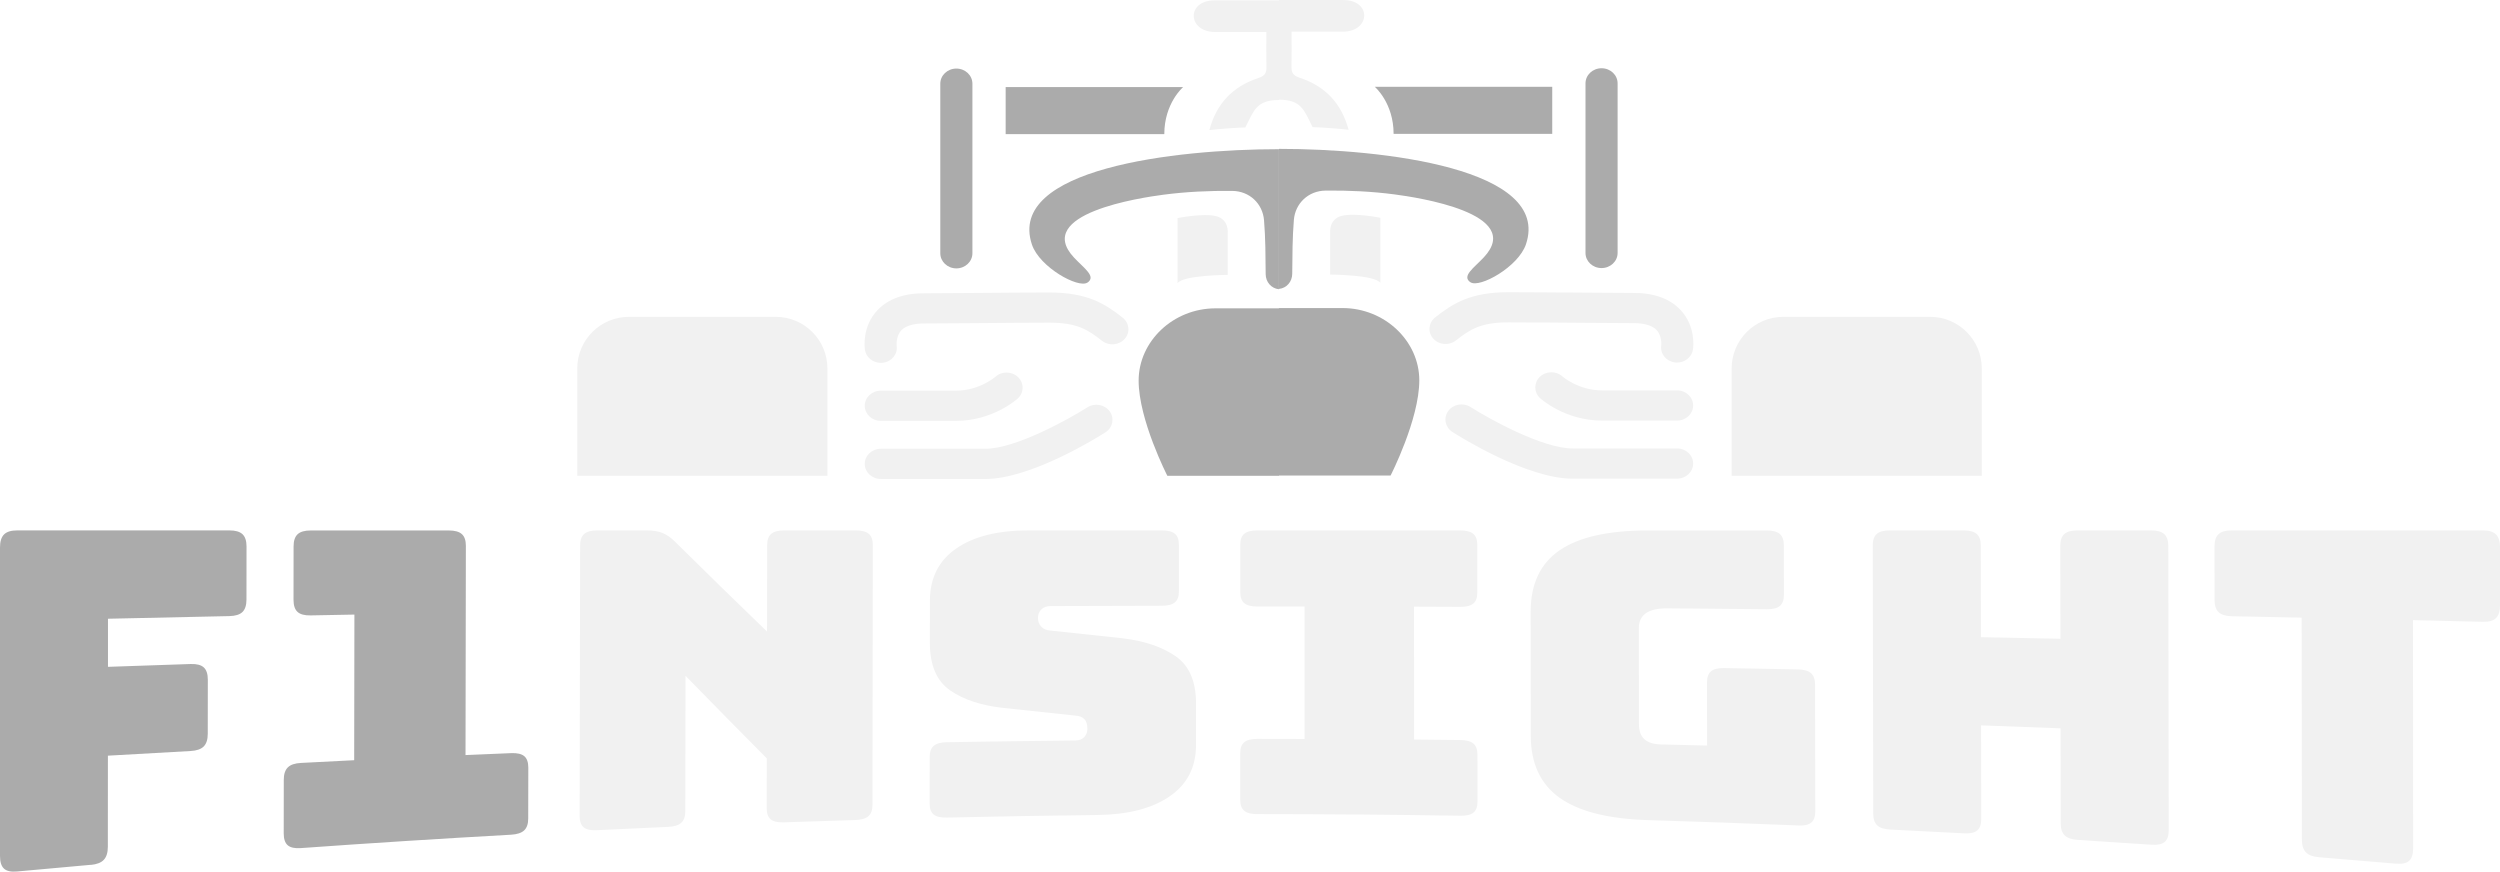
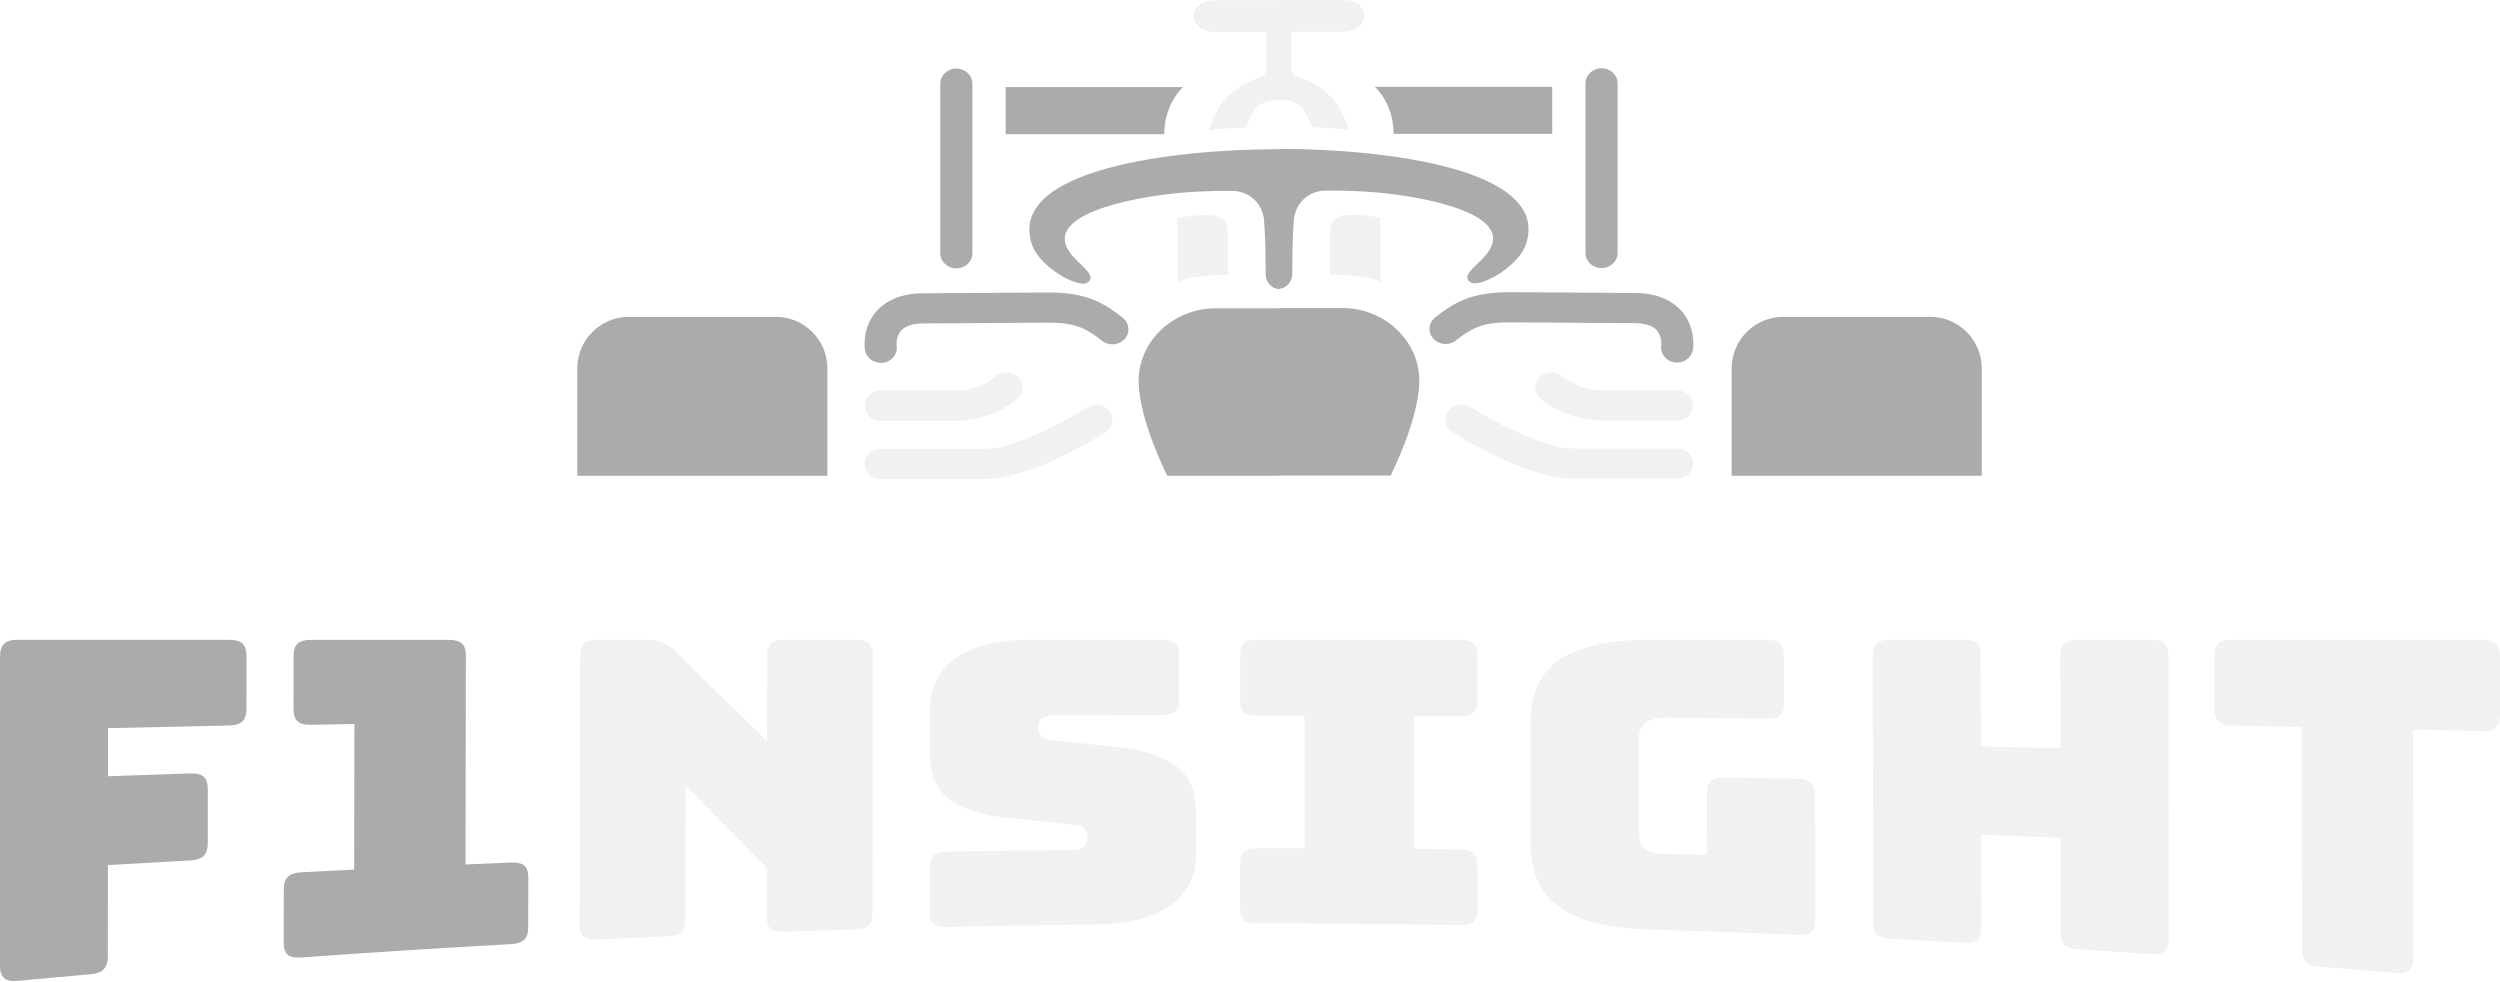
- <svg xmlns="http://www.w3.org/2000/svg" id="a" viewBox="0 0 787.94 274.72">
-   <path d="M562.04,99.86h46.3c8.98,0,16.27,7.29,16.27,16.27v33.83h-78.84v-33.83c0-8.98,7.29-16.27,16.27-16.27Z" fill="#f1f1f1" stroke-width="0" />
-   <path d="M198.21,99.86h46.3c8.98,0,16.27,7.29,16.27,16.27v33.83h-78.84v-33.83c0-8.98,7.29-16.27,16.27-16.27Z" fill="#f1f1f1" stroke-width="0" />
+ <svg xmlns="http://www.w3.org/2000/svg" id="a" viewBox="0 0 787.94 309.2">
+   <path d="M562.04,99.86h46.3c8.98,0,16.27,7.29,16.27,16.27v33.83h-78.84v-33.83c0-8.98,7.29-16.27,16.27-16.27Z" fill="#ababab" stroke-width="0" />
+   <path d="M198.21,99.86h46.3c8.98,0,16.27,7.29,16.27,16.27v33.83h-78.84v-33.83c0-8.98,7.29-16.27,16.27-16.27Z" fill="#ababab" stroke-width="0" />
  <path d="M301.37,21.96h.1c2.36,0,4.27,1.91,4.27,4.27v54.94h-8.65V26.24c0-2.36,1.91-4.27,4.27-4.27Z" fill="#f1f1f1" stroke-width="0" />
  <path d="M403.1,97.18h-19.99c-13.39,0-24.24,10.43-24.24,22.78s9.05,30,9.05,30h35.19v-52.78Z" fill="#ababab" stroke-width="0" />
  <path d="M366.96,42.28h-50v-14.83h55.93s-5.93,5.05-5.93,14.83Z" fill="#ababab" stroke-width="0" />
  <path d="M310.55,150.96h-32.94c-2.8,0-5.06-2.13-5.06-4.76s2.27-4.76,5.06-4.76h32.94c9.57,0,26.47-9.43,32.17-13.06,2.31-1.47,5.46-.91,7.03,1.27,1.57,2.17.97,5.13-1.34,6.61-2.36,1.51-23.47,14.71-37.86,14.71Z" fill="#f1f1f1" stroke-width="0" />
  <path d="M301.28,132.65h-23.67c-2.8,0-5.06-2.13-5.06-4.76s2.27-4.76,5.06-4.76h23.67c7.43,0,12.39-4.33,12.44-4.37,2.01-1.83,5.21-1.78,7.16.11,1.94,1.89,1.89,4.9-.11,6.73-.32.29-7.88,7.05-19.48,7.05Z" fill="#f1f1f1" stroke-width="0" />
-   <path d="M277.62,114.37c-2.49,0-4.67-1.75-5.02-4.13-.11-.73-.91-7.31,3.93-12.45,3.45-3.66,8.59-5.48,15.38-5.36,1.16.02,7.68-.04,14.58-.09,8.75-.07,18.66-.15,24.27-.15,12.02,0,17.57,3.59,23.08,7.93,2.14,1.69,2.43,4.69.63,6.7-1.79,2.01-4.99,2.28-7.13.6-4.52-3.56-7.9-5.72-16.59-5.72-5.57,0-15.46.08-24.19.15-8.39.07-13.6.11-14.83.09-2.48-.04-5.84.3-7.6,2.12-1.85,1.92-1.52,4.91-1.52,4.94.38,2.6-1.56,4.98-4.32,5.33-.23.03-.46.05-.69.05Z" fill="#f1f1f1" stroke-width="0" />
+   <path d="M277.62,114.37c-2.49,0-4.67-1.75-5.02-4.13-.11-.73-.91-7.31,3.93-12.45,3.45-3.66,8.59-5.48,15.38-5.36,1.16.02,7.68-.04,14.58-.09,8.75-.07,18.66-.15,24.27-.15,12.02,0,17.57,3.59,23.08,7.93,2.14,1.69,2.43,4.69.63,6.7-1.79,2.01-4.99,2.28-7.13.6-4.52-3.56-7.9-5.72-16.59-5.72-5.57,0-15.46.08-24.19.15-8.39.07-13.6.11-14.83.09-2.48-.04-5.84.3-7.6,2.12-1.85,1.92-1.52,4.91-1.52,4.94.38,2.6-1.56,4.98-4.32,5.33-.23.03-.46.05-.69.05Z" fill="#ababab" stroke-width="0" />
  <path d="M301.42,84.59c-2.79,0-5.06-2.13-5.06-4.76V26.37c0-2.63,2.27-4.76,5.06-4.76s5.06,2.13,5.06,4.76v53.46c0,2.63-2.27,4.76-5.06,4.76Z" fill="#ababab" stroke-width="0" />
  <path d="M342.74,89.05c-2.82,1.96-15.1-4.82-17.5-11.97-8.01-23.89,44.99-30.06,77.85-30.06v44.14c-2.45-.25-4.16-2.3-4.18-4.76-.05-5.68-.05-11.37-.52-17.02-.43-5.15-4.53-9.16-10-9.21-7.24-.08-14.55.26-21.71,1.2-7.22.95-41.1,5.98-28.17,19.82,3.22,3.44,7.06,5.92,4.24,7.88Z" fill="#ababab" stroke-width="0" />
  <path d="M403.1,31.52c-7.1,0-7.93,3.35-10.6,8.65-1.78,0-9.23.53-11.34.83,2.22-8.28,7.3-13.72,15.4-16.39,2.19-.72,2.63-1.69,2.59-3.53-.08-3.54-.02-7.07-.02-10.99-5.59,0-12.57,0-16.12,0-8.8,0-9.2-9.98-.17-9.98,4.14,0,13.52,0,20.28,0v31.42Z" fill="#f1f1f1" stroke-width="0" />
-   <path d="M386.95,86.64s-14.06.04-15.81,2.62v-20.52s8.18-1.66,12.24-.59,3.57,5.37,3.57,5.37v13.13Z" fill="#f1f1f1" stroke-width="0" />
+   <path d="M386.95,86.64s-14.06.04-15.81,2.62v-20.52s8.18-1.66,12.24-.59c4.05,1.06,3.57,5.37,3.57,5.37v13.13Z" fill="#f1f1f1" stroke-width="0" />
  <path d="M500.45,21.87h8.65v54.94c0,2.36-1.91,4.27-4.27,4.27h-.1c-2.36,0-4.27-1.91-4.27-4.27V21.87h0Z" transform="translate(1009.54 102.95) rotate(180)" fill="#f1f1f1" stroke-width="0" />
  <path d="M403.1,97.09h19.99c13.39,0,24.24,10.43,24.24,22.78,0,12.35-9.05,30-9.05,30h-35.19v-52.78Z" fill="#ababab" stroke-width="0" />
  <path d="M439.23,42.19c3.2,0,50,0,50,0v-14.83s-55.93,0-55.93,0c0,0,5.93,5.05,5.93,14.83Z" fill="#ababab" stroke-width="0" />
  <path d="M495.64,150.86h32.94c2.8,0,5.06-2.13,5.06-4.76s-2.27-4.76-5.06-4.76h-32.94c-9.57,0-26.47-9.43-32.17-13.06-2.31-1.47-5.46-.91-7.03,1.27-1.57,2.17-.97,5.13,1.34,6.61,2.36,1.51,23.47,14.71,37.86,14.71Z" fill="#f1f1f1" stroke-width="0" />
  <path d="M504.91,132.56h23.67c2.8,0,5.06-2.13,5.06-4.76s-2.27-4.76-5.06-4.76h-23.67c-7.43,0-12.39-4.33-12.44-4.37-2.01-1.83-5.21-1.78-7.16.11-1.94,1.89-1.89,4.9.11,6.73.32.29,7.88,7.05,19.48,7.05Z" fill="#f1f1f1" stroke-width="0" />
-   <path d="M528.57,114.27c2.49,0,4.67-1.75,5.02-4.13.11-.73.91-7.31-3.93-12.45-3.45-3.66-8.59-5.48-15.38-5.36-1.16.02-7.68-.04-14.58-.09-8.75-.07-18.66-.15-24.27-.15-12.02,0-17.57,3.59-23.08,7.93-2.14,1.69-2.43,4.69-.63,6.7,1.79,2.01,4.99,2.28,7.13.6,4.52-3.56,7.9-5.72,16.59-5.72,5.57,0,15.46.08,24.19.15,8.39.07,13.6.11,14.83.09,2.48-.04,5.84.3,7.6,2.12,1.85,1.92,1.52,4.91,1.52,4.94-.38,2.6,1.56,4.98,4.32,5.33.23.03.46.05.69.05Z" fill="#f1f1f1" stroke-width="0" />
+   <path d="M528.57,114.27c2.49,0,4.67-1.75,5.02-4.13.11-.73.91-7.31-3.93-12.45-3.45-3.66-8.59-5.48-15.38-5.36-1.16.02-7.68-.04-14.58-.09-8.75-.07-18.66-.15-24.27-.15-12.02,0-17.57,3.59-23.08,7.93-2.14,1.69-2.43,4.69-.63,6.7,1.79,2.01,4.99,2.28,7.13.6,4.52-3.56,7.9-5.72,16.59-5.72,5.57,0,15.46.08,24.19.15,8.39.07,13.6.11,14.83.09,2.48-.04,5.84.3,7.6,2.12,1.85,1.92,1.52,4.91,1.52,4.94-.38,2.6,1.56,4.98,4.32,5.33.23.03.46.05.69.05Z" fill="#ababab" stroke-width="0" />
  <line x1="504.77" y1="26.27" x2="504.77" y2="79.74" fill="#ababab" stroke-width="0" />
  <path d="M504.77,84.49c-2.8,0-5.06-2.13-5.06-4.76V26.27c0-2.63,2.27-4.76,5.06-4.76s5.06,2.13,5.06,4.76v53.46c0,2.63-2.27,4.76-5.06,4.76Z" fill="#ababab" stroke-width="0" />
  <path d="M463.45,88.95c2.82,1.96,15.1-4.82,17.5-11.97,8.01-23.89-44.99-30.06-77.85-30.06,0,12.68,0,30.22,0,44.14,2.45-.25,4.16-2.3,4.18-4.76.05-5.68.05-11.37.52-17.02.43-5.15,4.53-9.16,10-9.21,7.24-.08,14.55.26,21.71,1.2,7.22.95,41.1,5.98,28.17,19.82-3.22,3.44-7.06,5.92-4.24,7.88Z" fill="#ababab" stroke-width="0" />
  <path d="M403.1,31.42c7.1,0,7.93,3.35,10.6,8.65,1.78,0,9.23.53,11.34.83-2.22-8.28-7.3-13.72-15.4-16.39-2.19-.72-2.63-1.69-2.59-3.53.08-3.54.02-7.07.02-10.99,5.59,0,12.57,0,16.12,0,8.8,0,9.2-9.98.17-9.98-4.14,0-13.52,0-20.28,0,0,8.94,0,20.45,0,31.42Z" fill="#f1f1f1" stroke-width="0" />
  <path d="M419.24,86.54s14.06.04,15.81,2.62c0-5.64,0-20.52,0-20.52,0,0-8.18-1.66-12.24-.59s-3.57,5.37-3.57,5.37v13.13Z" fill="#f1f1f1" stroke-width="0" />
-   <path d="M28.59,272.57c-7.74.68-15.47,1.38-23.2,2.1-1.9.18-3.27-.12-4.12-.89-.85-.77-1.27-2.11-1.27-4.01v-97.2c0-1.9.42-3.28,1.28-4.13.85-.85,2.22-1.27,4.13-1.27,22.3,0,44.6,0,66.9,0,1.9,0,3.27.4,4.12,1.2.85.8,1.27,2.09,1.27,3.87,0,5.59-.01,11.17-.02,16.76,0,1.78-.43,3.08-1.28,3.9-.85.82-2.23,1.24-4.13,1.28-12.75.26-25.49.54-38.24.83,0,5.05,0,10.1,0,15.16,8.69-.31,17.39-.6,26.08-.89,1.9-.06,3.27.3,4.12,1.08.85.78,1.27,2.07,1.27,3.87,0,5.69-.01,11.37-.02,17.06,0,1.8-.43,3.13-1.28,3.98-.85.85-2.23,1.33-4.12,1.43-8.69.47-17.38.96-26.07,1.47,0,9.57-.01,19.14-.02,28.71,0,1.85-.43,3.22-1.28,4.12-.85.9-2.22,1.43-4.12,1.6Z" fill="#ababab" stroke-width="0" />
-   <path d="M161.08,263.08c-22.1,1.23-44.19,2.64-66.27,4.22-1.9.14-3.27-.16-4.12-.89-.85-.73-1.27-1.98-1.27-3.75,0-5.63.02-11.26.02-16.89,0-1.77.43-3.07,1.28-3.91.85-.84,2.22-1.3,4.12-1.4,5.6-.29,11.19-.58,16.79-.86.02-15.3.05-30.6.07-45.9-4.6.08-9.2.17-13.8.26-1.9.04-3.28-.33-4.12-1.1-.85-.77-1.27-2.04-1.27-3.81,0-5.62.02-11.24.02-16.85,0-1.76.43-3.04,1.28-3.83.85-.79,2.23-1.18,4.13-1.18,14.5,0,29,0,43.5,0,1.9,0,3.27.38,4.12,1.14.85.76,1.27,1.99,1.27,3.69-.04,21.99-.08,43.98-.11,65.96,4.8-.21,9.6-.41,14.4-.61,1.9-.08,3.27.25,4.12.96.85.72,1.27,1.92,1.27,3.6,0,5.36-.02,10.71-.03,16.07,0,1.68-.43,2.92-1.28,3.72-.85.8-2.23,1.25-4.13,1.36Z" fill="#ababab" stroke-width="0" />
-   <path d="M210.59,260.61c-7.5.33-15.01.68-22.51,1.05-1.9.09-3.28-.21-4.12-.91-.85-.7-1.27-1.89-1.27-3.56.05-28.43.1-56.85.15-85.28,0-1.67.43-2.87,1.28-3.62.85-.74,2.23-1.12,4.13-1.12,5.2,0,10.4,0,15.6,0,1.9,0,3.52.26,4.87.78,1.35.52,2.67,1.43,3.97,2.72,9.68,9.58,19.37,19.03,29.06,28.38.01-9.09.03-18.18.04-27.27,0-1.62.43-2.8,1.28-3.52.85-.72,2.23-1.09,4.13-1.09,7.5,0,15,0,22.5,0,1.9,0,3.27.36,4.12,1.08.85.72,1.27,1.88,1.27,3.48-.04,27.33-.07,54.67-.11,82,0,1.6-.43,2.78-1.28,3.52-.85.74-2.23,1.14-4.13,1.2-7.51.22-15.01.47-22.52.73-1.9.07-3.28-.24-4.13-.94-.85-.69-1.27-1.85-1.27-3.48,0-5.25.02-10.5.02-15.75-8.54-8.59-17.08-17.25-25.61-26.01-.02,14.24-.05,28.48-.07,42.72,0,1.64-.43,2.84-1.28,3.61-.85.77-2.23,1.2-4.13,1.28Z" fill="#f1f1f1" stroke-width="0" />
-   <path d="M345.85,256.87c-15.82.18-31.63.45-47.45.81-1.9.04-3.28-.28-4.13-.97-.85-.69-1.27-1.84-1.27-3.43,0-4.91.01-9.82.02-14.73,0-1.59.43-2.76,1.28-3.48.85-.73,2.23-1.11,4.13-1.14,13.46-.23,26.92-.41,40.38-.54,1.3-.01,2.28-.37,2.93-1.09.65-.71.98-1.57.98-2.56,0-1.41-.32-2.45-.97-3.11-.65-.66-1.63-1.02-2.93-1.1-7.5-.81-15.01-1.61-22.51-2.4-7-.75-12.63-2.6-16.88-5.56-4.25-2.96-6.37-7.97-6.36-15.02,0-4.41.01-8.81.02-13.22,0-7.13,2.76-12.62,8.27-16.44,5.5-3.82,13.1-5.72,22.81-5.72,14,0,28,0,42,0,1.9,0,3.27.35,4.12,1.06.85.7,1.27,1.84,1.27,3.42,0,4.93,0,9.86,0,14.79,0,1.58-.43,2.72-1.28,3.42-.85.71-2.23,1.06-4.13,1.06-11.65.02-23.31.05-34.96.1-1.3,0-2.3.36-3,1.07-.7.71-1.05,1.61-1.05,2.69,0,1.08.35,2,1.05,2.74.7.75,1.7,1.16,3,1.23,7.45.79,14.9,1.59,22.36,2.39,7,.81,12.65,2.7,16.96,5.67,4.3,2.97,6.45,7.94,6.45,14.9,0,4.35,0,8.7,0,13.05,0,7.04-2.78,12.45-8.34,16.25-5.56,3.8-13.14,5.75-22.75,5.86Z" fill="#f1f1f1" stroke-width="0" />
-   <path d="M396.3,256.6c-1.9,0-3.28-.35-4.13-1.06-.85-.7-1.28-1.84-1.28-3.41,0-4.93,0-9.85,0-14.78,0-1.57.42-2.71,1.28-3.42.85-.7,2.23-1.06,4.13-1.05,4.95,0,9.91.01,14.86.03,0-13.92,0-27.83,0-41.75-4.95,0-9.9,0-14.86,0-1.9,0-3.28-.35-4.13-1.06-.85-.7-1.27-1.84-1.27-3.42,0-5.01,0-10.02,0-15.03,0-1.57.42-2.71,1.27-3.42.85-.7,2.22-1.06,4.12-1.06,21.3,0,42.6,0,63.9,0,1.9,0,3.27.36,4.13,1.06.85.71,1.28,1.86,1.28,3.44,0,5.04,0,10.09.01,15.13,0,1.59-.42,2.73-1.27,3.43-.85.71-2.23,1.05-4.13,1.04-4.85-.02-9.7-.04-14.55-.06l.03,41.88c4.85.04,9.71.09,14.56.15,1.9.02,3.28.39,4.13,1.11.85.72,1.28,1.87,1.28,3.46,0,4.96,0,9.92.01,14.88,0,1.58-.42,2.72-1.27,3.42-.85.69-2.23,1.02-4.13.99-21.32-.34-42.65-.51-63.97-.52Z" fill="#f1f1f1" stroke-width="0" />
-   <path d="M566.7,260.16c-15.76-.65-31.52-1.21-47.28-1.68-12.51-.38-21.8-2.71-27.85-7.03-6.06-4.32-9.09-10.81-9.1-19.51-.01-13.05-.03-26.1-.04-39.15,0-8.7,3.01-15.13,9.06-19.31,6.04-4.18,15.32-6.29,27.82-6.29,12.5,0,25,0,37.5,0,1.9,0,3.27.37,4.13,1.1.85.73,1.28,1.91,1.28,3.55,0,5.2.02,10.4.03,15.6,0,1.63-.42,2.81-1.27,3.53-.85.72-2.22,1.07-4.12,1.05-10.4-.11-20.8-.21-31.2-.29-3.1-.03-5.4.49-6.9,1.53-1.5,1.05-2.25,2.62-2.24,4.73.01,10.09.03,20.19.04,30.28,0,2.11.58,3.69,1.73,4.72,1.15,1.04,2.88,1.58,5.18,1.64,4.85.11,9.71.23,14.56.35-.01-6.64-.02-13.27-.03-19.91,0-1.62.42-2.78,1.27-3.49.85-.71,2.22-1.05,4.12-1.02,7.75.13,15.5.27,23.26.42,1.9.04,3.28.43,4.13,1.18.85.75,1.28,1.95,1.28,3.59.02,13.33.05,26.67.07,40,0,1.64-.42,2.81-1.27,3.51-.85.7-2.23,1.01-4.13.93Z" fill="#f1f1f1" stroke-width="0" />
-   <path d="M619.06,262.65c-7.75-.42-15.5-.81-23.25-1.19-1.9-.09-3.28-.53-4.13-1.31-.85-.78-1.28-2-1.28-3.65-.05-28.21-.1-56.42-.15-84.63,0-1.65.42-2.85,1.27-3.59.85-.74,2.22-1.11,4.12-1.11,7.75,0,15.5,0,23.25,0,1.9,0,3.28.38,4.13,1.13.85.75,1.28,1.98,1.28,3.66.02,9.62.03,19.24.05,28.86,8.35.16,16.7.33,25.05.51-.02-9.77-.03-19.54-.05-29.3,0-1.71.42-2.95,1.27-3.71.85-.76,2.22-1.15,4.12-1.15,7.75,0,15.5,0,23.25,0,1.9,0,3.28.39,4.13,1.17.85.78,1.28,2.05,1.28,3.8.04,29.83.09,59.67.13,89.5,0,1.75-.42,2.99-1.27,3.71-.85.72-2.22,1.02-4.12.89-7.75-.53-15.49-1.03-23.24-1.52-1.9-.12-3.28-.59-4.13-1.4-.85-.82-1.28-2.08-1.28-3.79-.02-9.99-.03-19.99-.05-29.98-8.35-.33-16.7-.64-25.05-.93.02,9.84.03,19.69.05,29.53,0,1.69-.42,2.88-1.27,3.59-.85.71-2.22,1.01-4.12.91Z" fill="#f1f1f1" stroke-width="0" />
-   <path d="M755.16,272.21c-8.09-.7-16.17-1.38-24.26-2.03-1.9-.15-3.27-.67-4.12-1.54-.85-.87-1.28-2.21-1.28-4.02-.02-23.32-.05-46.63-.07-69.95-7.35-.16-14.7-.31-22.04-.45-1.9-.04-3.28-.46-4.13-1.27-.85-.81-1.28-2.09-1.28-3.86,0-5.63-.02-11.26-.02-16.89,0-1.77.42-3.05,1.27-3.84.85-.79,2.22-1.19,4.12-1.19,26.4,0,52.8,0,79.2,0,1.9,0,3.27.43,4.12,1.27.85.85,1.28,2.23,1.28,4.13v18.15c0,1.9-.43,3.27-1.27,4.09-.85.83-2.23,1.22-4.12,1.17-7.35-.18-14.69-.36-22.04-.53.01,23.98.02,47.96.04,71.95,0,1.86-.42,3.16-1.27,3.92-.85.76-2.22,1.05-4.12.88Z" fill="#f1f1f1" stroke-width="0" />
+   <path d="M28.59,307.05c-7.74.68-15.47,1.38-23.2,2.1-1.9.18-3.27-.12-4.12-.89-.85-.77-1.27-2.11-1.27-4.01v-97.2c0-1.9.42-3.28,1.28-4.13.85-.85,2.22-1.27,4.13-1.27,22.3,0,44.6,0,66.9,0,1.9,0,3.27.4,4.12,1.2.85.8,1.27,2.09,1.27,3.87,0,5.59-.01,11.17-.02,16.76,0,1.78-.43,3.08-1.28,3.9-.85.82-2.23,1.24-4.13,1.28-12.75.26-25.49.54-38.24.83,0,5.05,0,10.1,0,15.16,8.69-.31,17.39-.6,26.08-.89,1.9-.06,3.27.3,4.12,1.08.85.78,1.27,2.07,1.27,3.87,0,5.69-.01,11.37-.02,17.06,0,1.8-.43,3.13-1.28,3.98-.85.85-2.23,1.33-4.12,1.43-8.69.47-17.38.96-26.07,1.47,0,9.57-.01,19.14-.02,28.71,0,1.85-.43,3.22-1.28,4.12-.85.9-2.22,1.43-4.12,1.6Z" fill="#ababab" stroke-width="0" />
+   <path d="M161.08,297.56c-22.1,1.23-44.19,2.64-66.27,4.22-1.9.14-3.27-.16-4.12-.89-.85-.73-1.27-1.98-1.27-3.75,0-5.63.02-11.26.02-16.89,0-1.77.43-3.07,1.28-3.91.85-.84,2.22-1.3,4.12-1.4,5.6-.29,11.19-.58,16.79-.86.02-15.3.05-30.6.07-45.9-4.6.08-9.2.17-13.8.26-1.9.04-3.28-.33-4.12-1.1-.85-.77-1.27-2.04-1.27-3.81,0-5.62.02-11.24.02-16.85,0-1.76.43-3.04,1.28-3.83.85-.79,2.23-1.18,4.13-1.18,14.5,0,29,0,43.5,0,1.9,0,3.27.38,4.12,1.14.85.76,1.27,1.99,1.27,3.69-.04,21.99-.08,43.98-.11,65.96,4.8-.21,9.6-.41,14.4-.61,1.9-.08,3.27.25,4.12.96.85.72,1.27,1.92,1.27,3.6,0,5.36-.02,10.71-.03,16.07,0,1.68-.43,2.92-1.28,3.72-.85.8-2.23,1.25-4.13,1.36Z" fill="#ababab" stroke-width="0" />
+   <path d="M210.59,295.09c-7.5.33-15.01.68-22.51,1.05-1.9.09-3.28-.21-4.12-.91-.85-.7-1.27-1.89-1.27-3.56.05-28.43.1-56.85.15-85.28,0-1.67.43-2.87,1.28-3.62.85-.74,2.23-1.12,4.13-1.12,5.2,0,10.4,0,15.6,0,1.9,0,3.52.26,4.87.78,1.35.52,2.67,1.43,3.97,2.72,9.68,9.58,19.37,19.03,29.06,28.38.01-9.09.03-18.18.04-27.27,0-1.62.43-2.8,1.28-3.52.85-.72,2.23-1.09,4.13-1.09,7.5,0,15,0,22.5,0,1.9,0,3.27.36,4.12,1.08.85.72,1.27,1.88,1.27,3.48-.04,27.33-.07,54.67-.11,82,0,1.6-.43,2.78-1.28,3.52-.85.74-2.23,1.14-4.13,1.2-7.51.22-15.01.47-22.52.73-1.9.07-3.28-.24-4.13-.94-.85-.69-1.27-1.85-1.27-3.48,0-5.25.02-10.5.02-15.75-8.54-8.59-17.08-17.25-25.61-26.01-.02,14.24-.05,28.48-.07,42.72,0,1.64-.43,2.84-1.28,3.61-.85.77-2.23,1.2-4.13,1.28Z" fill="#f1f1f1" stroke-width="0" />
+   <path d="M345.85,291.35c-15.82.18-31.63.45-47.45.81-1.9.04-3.28-.28-4.13-.97-.85-.69-1.27-1.84-1.27-3.43,0-4.91.01-9.82.02-14.73,0-1.59.43-2.76,1.28-3.48.85-.73,2.23-1.11,4.13-1.14,13.46-.23,26.92-.41,40.38-.54,1.3-.01,2.28-.37,2.93-1.09.65-.71.98-1.57.98-2.56,0-1.41-.32-2.45-.97-3.11-.65-.66-1.63-1.02-2.93-1.1-7.5-.81-15.01-1.61-22.51-2.4-7-.75-12.63-2.6-16.88-5.56-4.25-2.96-6.37-7.97-6.36-15.02,0-4.41.01-8.81.02-13.22,0-7.13,2.76-12.62,8.27-16.44,5.5-3.82,13.1-5.72,22.81-5.72,14,0,28,0,42,0,1.9,0,3.27.35,4.12,1.06.85.7,1.27,1.84,1.27,3.42,0,4.93,0,9.86,0,14.79,0,1.58-.43,2.72-1.28,3.42-.85.71-2.23,1.06-4.13,1.06-11.65.02-23.31.05-34.96.1-1.3,0-2.3.36-3,1.07-.7.71-1.05,1.61-1.05,2.69,0,1.08.35,2,1.05,2.74.7.75,1.7,1.16,3,1.23,7.45.79,14.9,1.59,22.36,2.39,7,.81,12.65,2.7,16.96,5.67,4.3,2.97,6.45,7.94,6.45,14.9,0,4.35,0,8.7,0,13.05,0,7.04-2.78,12.45-8.34,16.25-5.56,3.8-13.14,5.75-22.75,5.86Z" fill="#f1f1f1" stroke-width="0" />
+   <path d="M396.3,291.07c-1.9,0-3.28-.35-4.13-1.06-.85-.7-1.28-1.84-1.28-3.41,0-4.93,0-9.85,0-14.78,0-1.57.42-2.71,1.28-3.42.85-.7,2.23-1.06,4.13-1.05,4.95,0,9.91.01,14.86.03,0-13.92,0-27.83,0-41.75-4.95,0-9.9,0-14.86,0-1.9,0-3.28-.35-4.13-1.06-.85-.7-1.27-1.84-1.27-3.42,0-5.01,0-10.02,0-15.03,0-1.57.42-2.71,1.27-3.42.85-.7,2.22-1.06,4.12-1.06,21.3,0,42.6,0,63.9,0,1.9,0,3.27.36,4.13,1.06.85.71,1.28,1.86,1.28,3.44,0,5.04,0,10.09.01,15.13,0,1.59-.42,2.73-1.27,3.43-.85.71-2.23,1.05-4.13,1.04-4.85-.02-9.7-.04-14.55-.06l.03,41.88c4.85.04,9.71.09,14.56.15,1.9.02,3.28.39,4.13,1.11.85.72,1.28,1.87,1.28,3.46,0,4.96,0,9.92.01,14.88,0,1.58-.42,2.72-1.27,3.42-.85.69-2.23,1.02-4.13.99-21.32-.34-42.65-.51-63.97-.52Z" fill="#f1f1f1" stroke-width="0" />
+   <path d="M566.7,294.64c-15.76-.65-31.52-1.21-47.28-1.68-12.51-.38-21.8-2.71-27.85-7.03-6.06-4.32-9.09-10.81-9.1-19.51-.01-13.05-.03-26.1-.04-39.15,0-8.7,3.01-15.13,9.06-19.31,6.04-4.18,15.32-6.29,27.82-6.29,12.5,0,25,0,37.5,0,1.9,0,3.27.37,4.13,1.1.85.73,1.28,1.91,1.28,3.55,0,5.2.02,10.4.03,15.6,0,1.63-.42,2.81-1.27,3.53-.85.72-2.22,1.07-4.12,1.05-10.4-.11-20.8-.21-31.2-.29-3.1-.03-5.4.49-6.9,1.53-1.5,1.05-2.25,2.62-2.24,4.73.01,10.09.03,20.19.04,30.28,0,2.11.58,3.69,1.73,4.72,1.15,1.04,2.88,1.58,5.18,1.64,4.85.11,9.71.23,14.56.35-.01-6.64-.02-13.27-.03-19.91,0-1.62.42-2.78,1.27-3.49.85-.71,2.22-1.05,4.12-1.02,7.75.13,15.5.27,23.26.42,1.9.04,3.28.43,4.13,1.18.85.75,1.28,1.95,1.28,3.59.02,13.33.05,26.67.07,40,0,1.64-.42,2.81-1.27,3.51-.85.7-2.23,1.01-4.13.93Z" fill="#f1f1f1" stroke-width="0" />
+   <path d="M619.06,297.13c-7.75-.42-15.5-.81-23.25-1.19-1.9-.09-3.28-.53-4.13-1.31-.85-.78-1.28-2-1.28-3.65-.05-28.21-.1-56.42-.15-84.63,0-1.65.42-2.85,1.27-3.59.85-.74,2.22-1.11,4.12-1.11,7.75,0,15.5,0,23.25,0,1.9,0,3.28.38,4.13,1.13.85.75,1.28,1.98,1.28,3.66.02,9.62.03,19.24.05,28.86,8.35.16,16.7.33,25.05.51-.02-9.77-.03-19.54-.05-29.3,0-1.71.42-2.95,1.27-3.71.85-.76,2.22-1.15,4.12-1.15,7.75,0,15.5,0,23.25,0,1.9,0,3.28.39,4.13,1.17.85.78,1.28,2.05,1.28,3.8.04,29.83.09,59.67.13,89.5,0,1.75-.42,2.99-1.27,3.71-.85.72-2.22,1.02-4.12.89-7.75-.53-15.49-1.03-23.24-1.52-1.9-.12-3.28-.59-4.13-1.4-.85-.82-1.28-2.08-1.28-3.79-.02-9.99-.03-19.99-.05-29.98-8.35-.33-16.7-.64-25.05-.93.02,9.84.03,19.69.05,29.53,0,1.69-.42,2.88-1.27,3.59-.85.71-2.22,1.01-4.12.91Z" fill="#f1f1f1" stroke-width="0" />
+   <path d="M755.16,306.68c-8.09-.7-16.17-1.38-24.26-2.03-1.9-.15-3.27-.67-4.12-1.54-.85-.87-1.28-2.21-1.28-4.02-.02-23.32-.05-46.63-.07-69.95-7.35-.16-14.7-.31-22.04-.45-1.9-.04-3.28-.46-4.13-1.27-.85-.81-1.28-2.09-1.28-3.86,0-5.63-.02-11.26-.02-16.89,0-1.77.42-3.05,1.27-3.84.85-.79,2.22-1.19,4.12-1.19,26.4,0,52.8,0,79.2,0,1.9,0,3.27.43,4.12,1.27.85.85,1.28,2.23,1.28,4.13v18.15c0,1.9-.43,3.27-1.27,4.09-.85.83-2.23,1.22-4.12,1.17-7.35-.18-14.69-.36-22.04-.53.01,23.98.02,47.96.04,71.95,0,1.86-.42,3.16-1.27,3.92-.85.76-2.22,1.05-4.12.88Z" fill="#f1f1f1" stroke-width="0" />
</svg>
